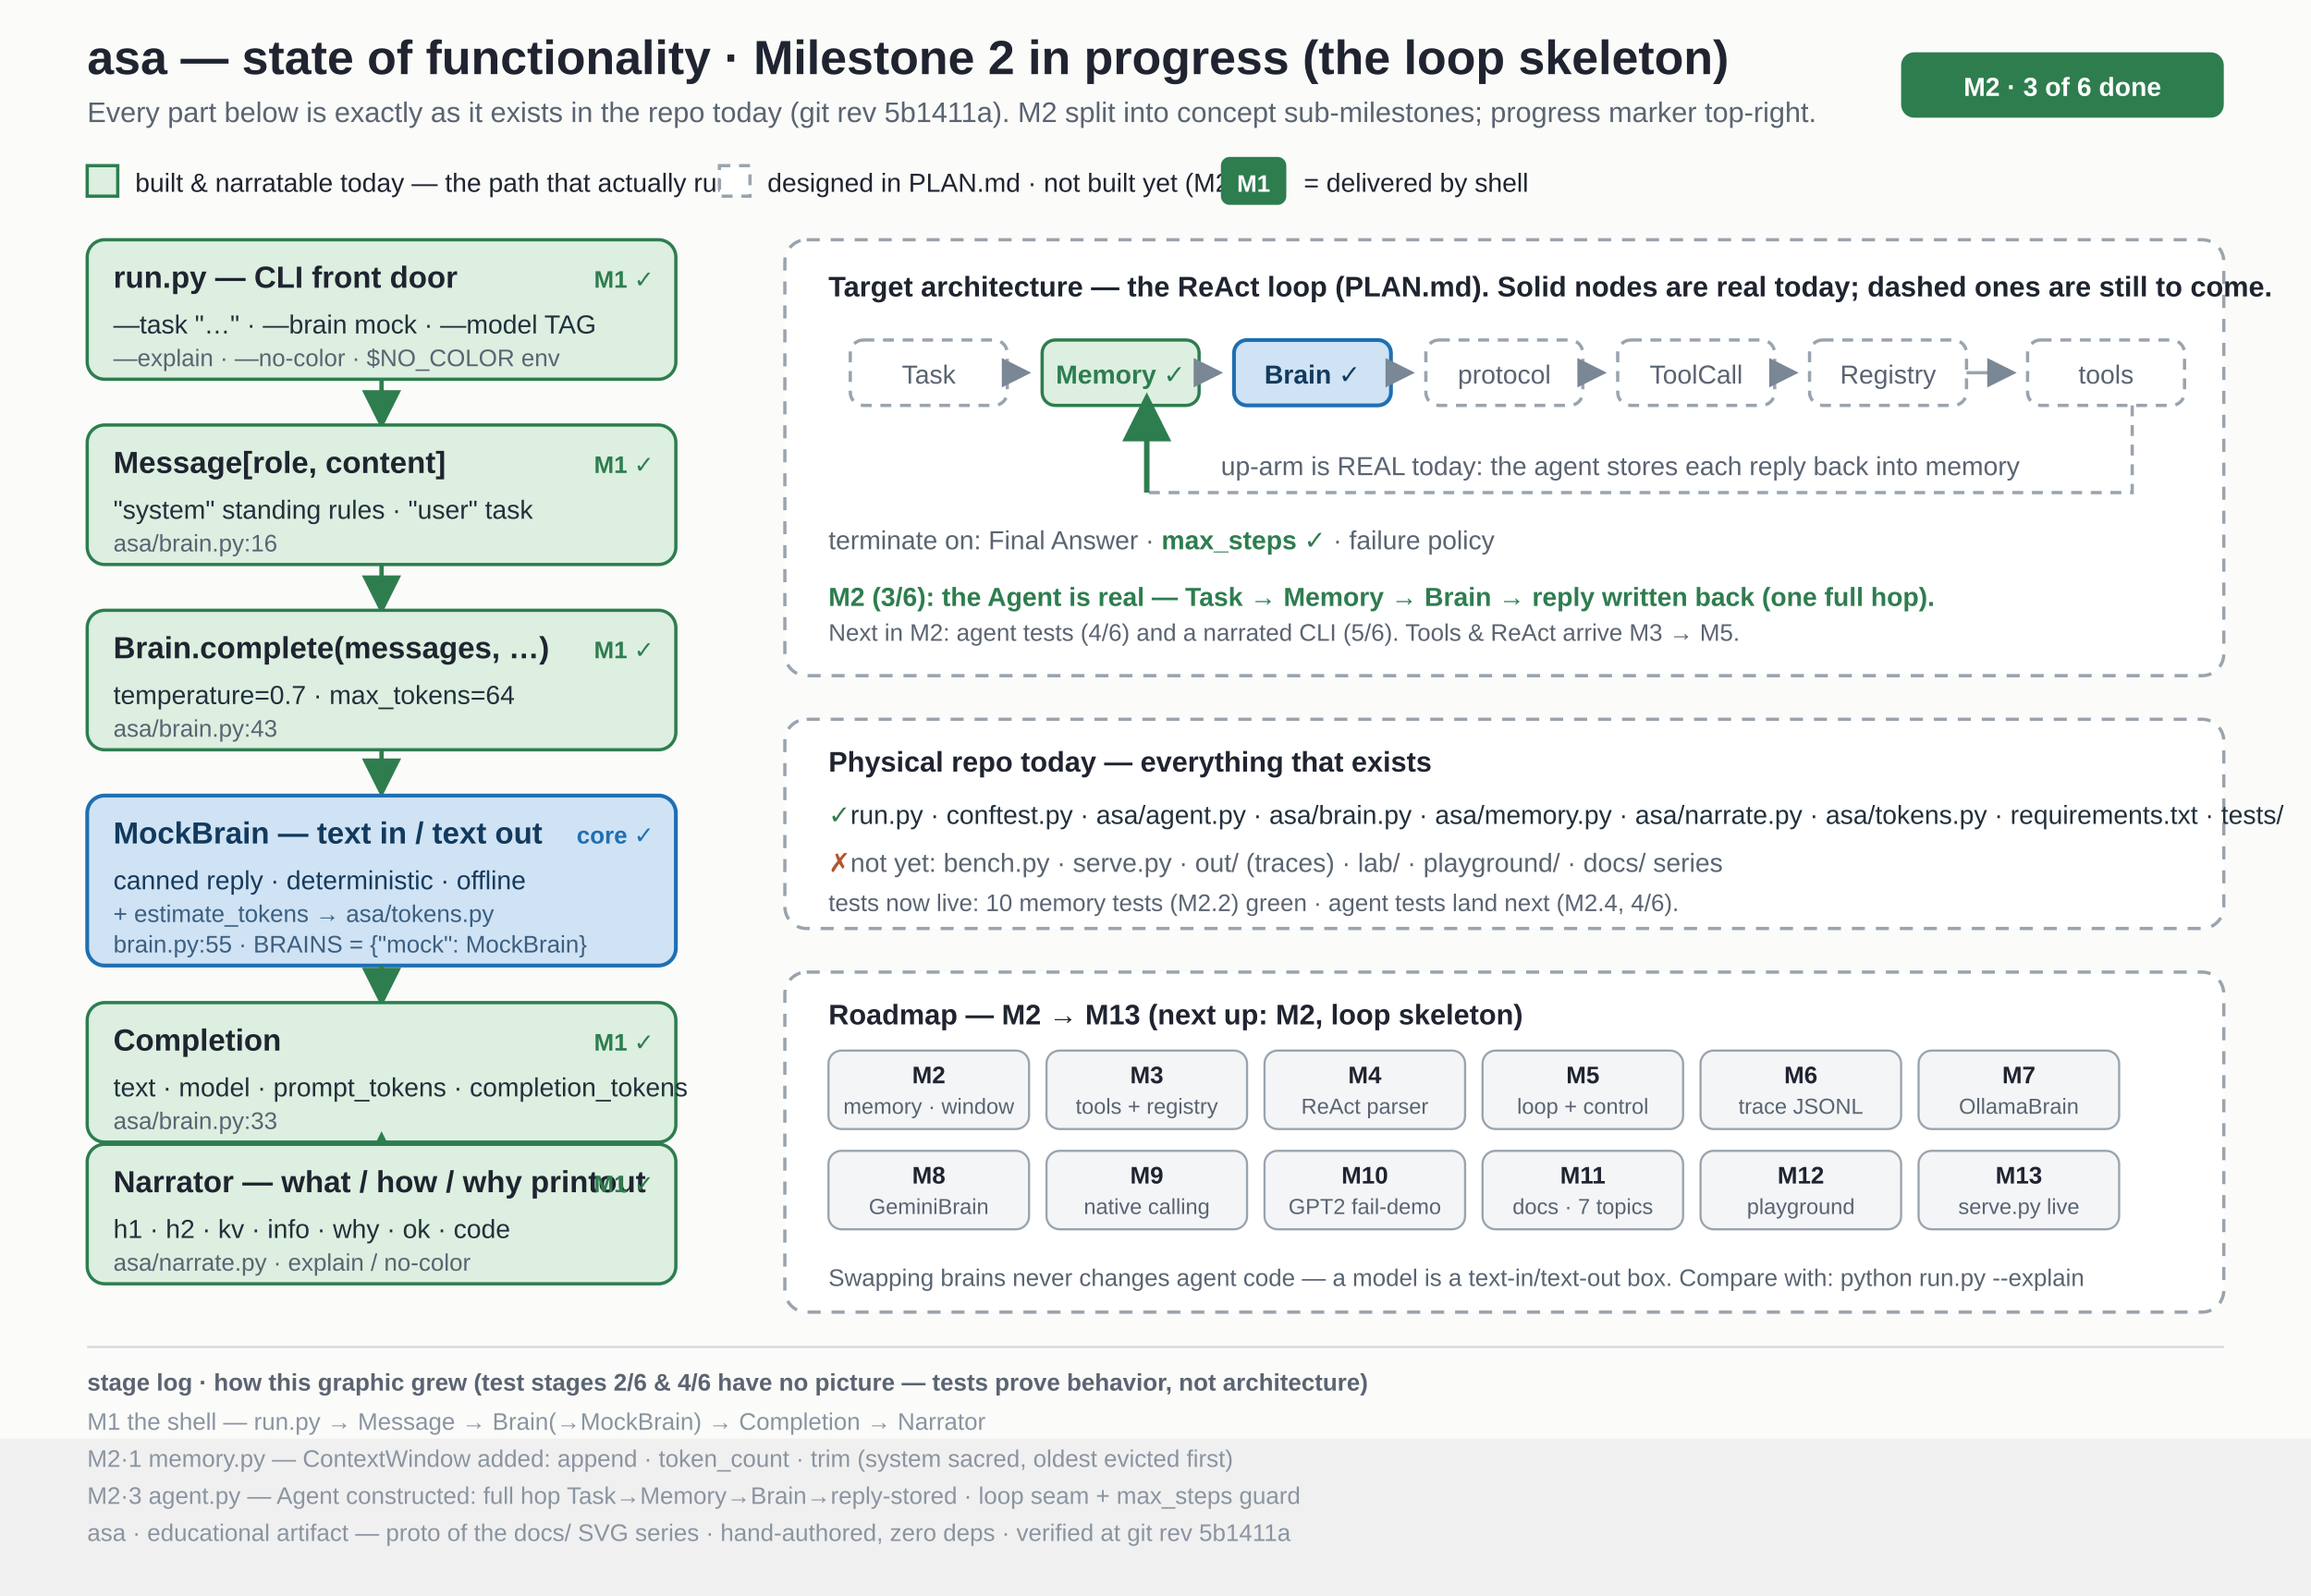
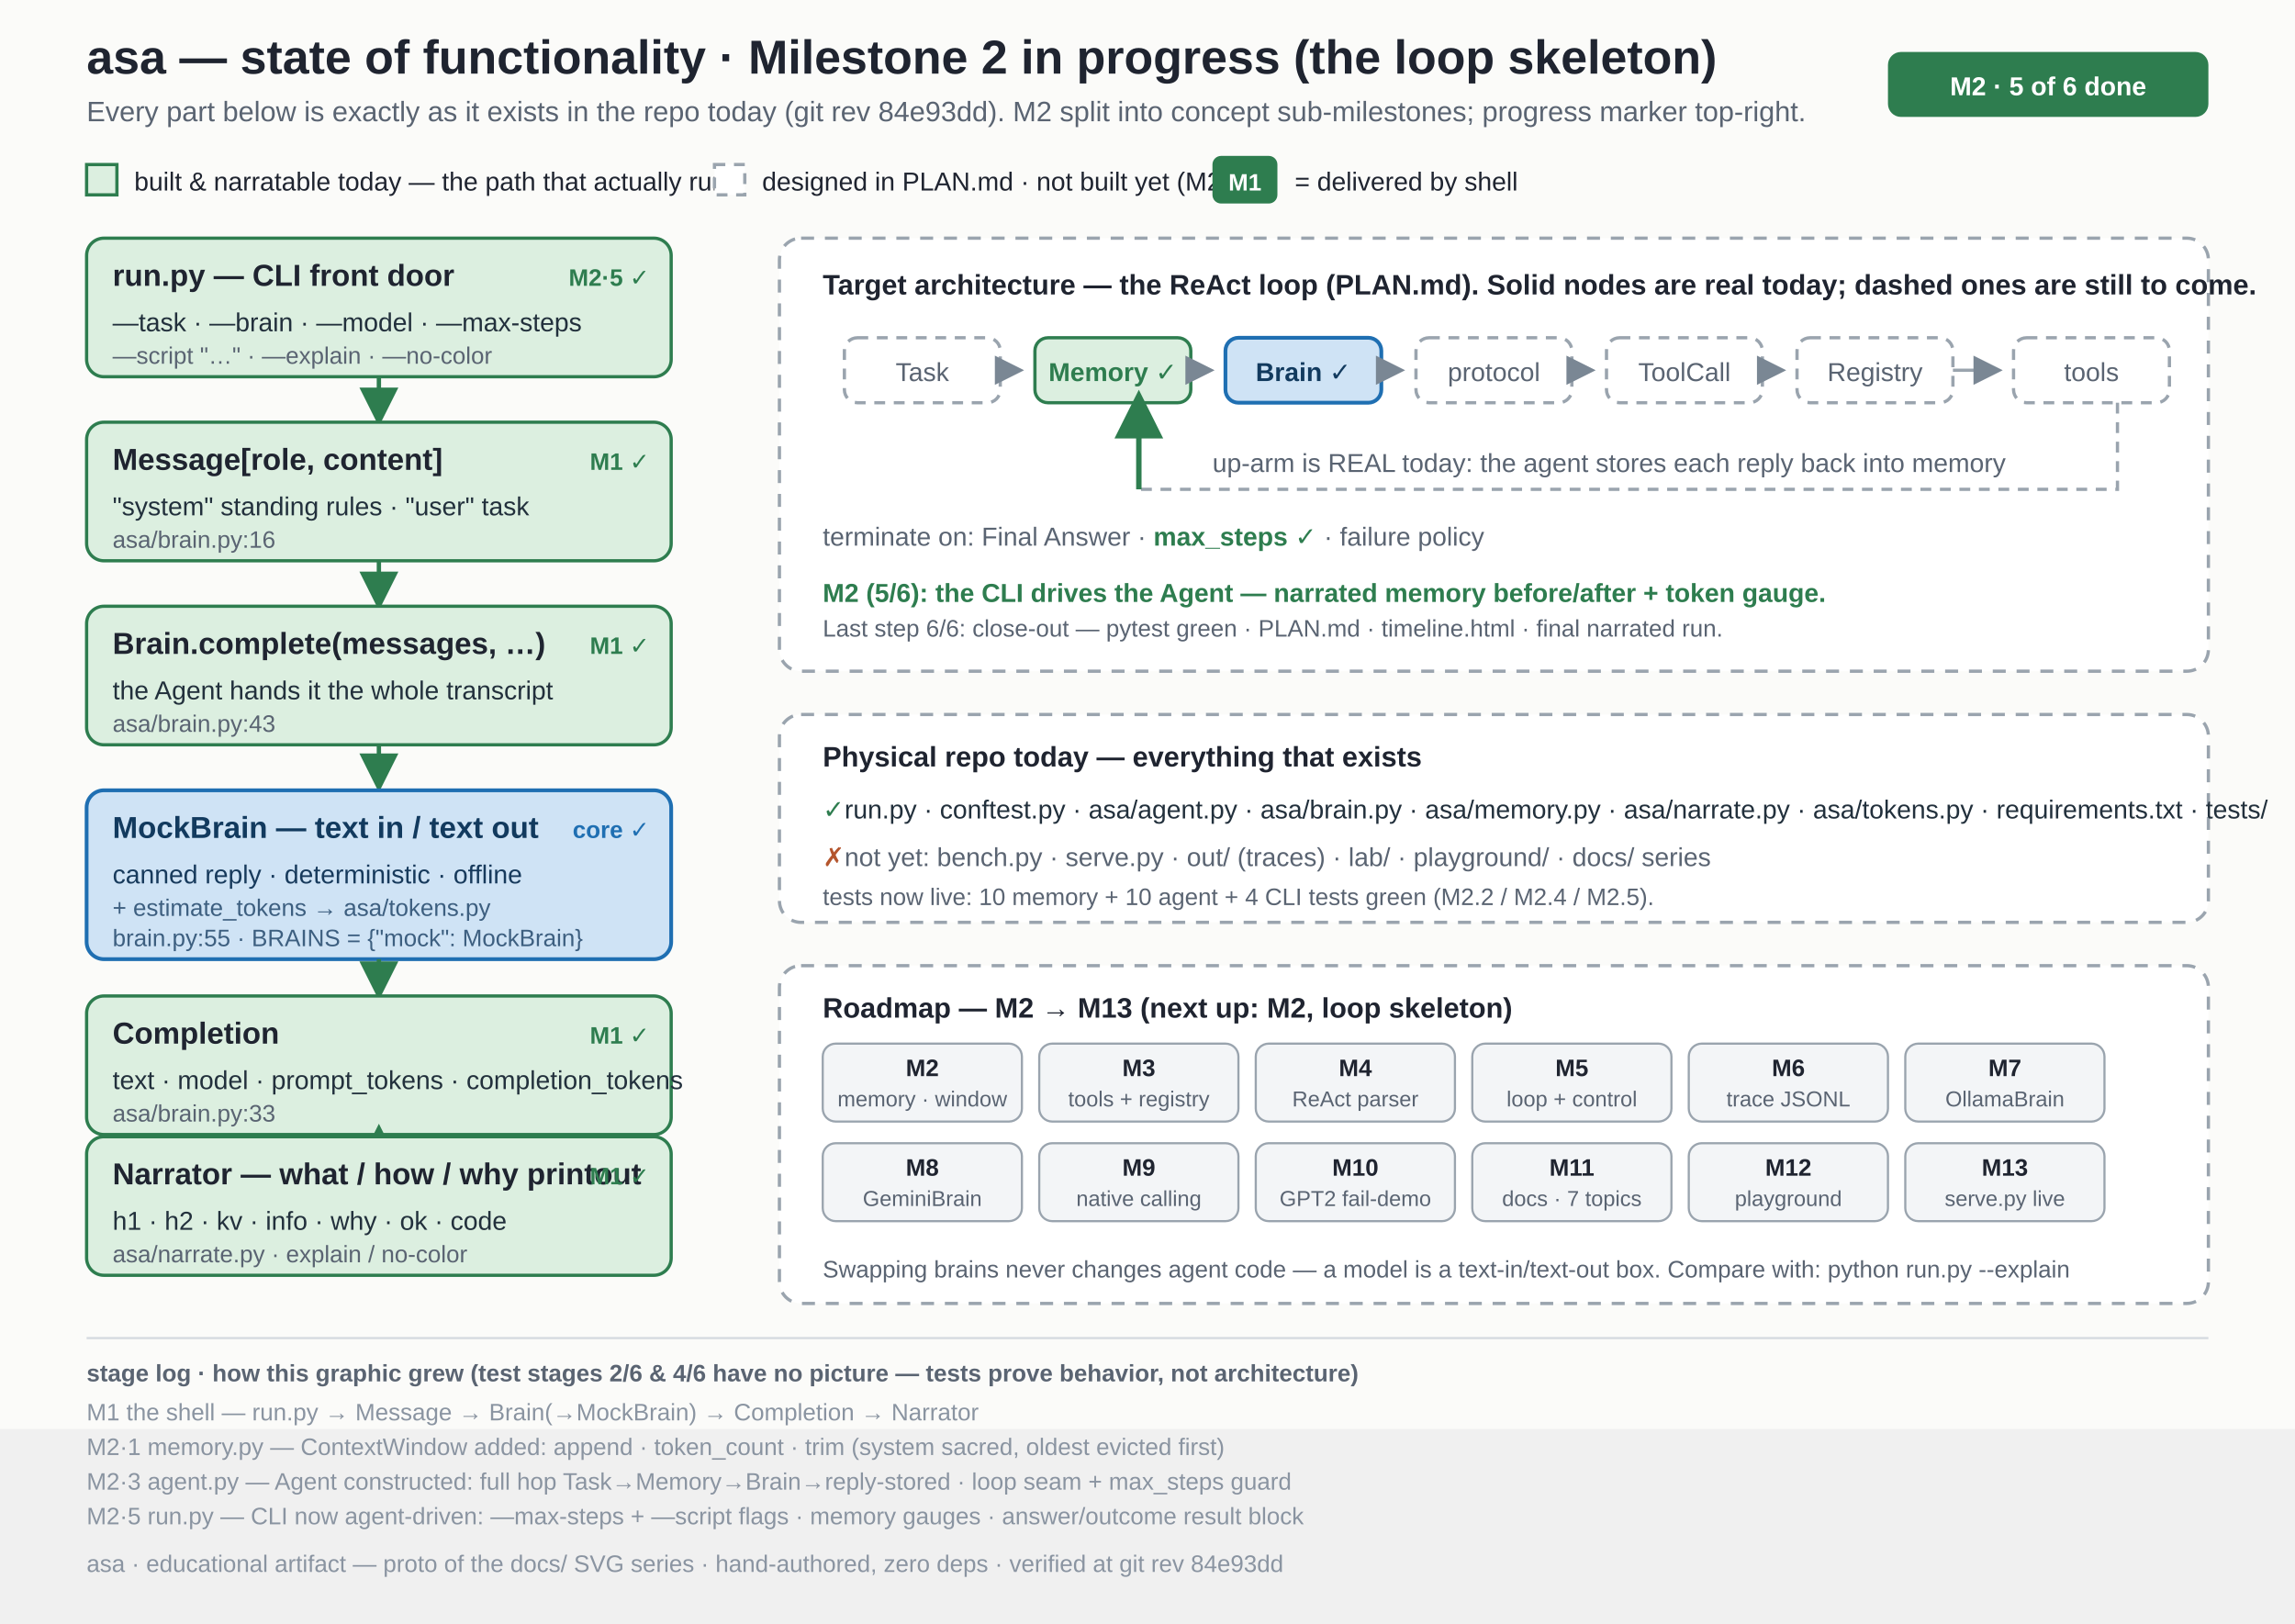
- <svg xmlns="http://www.w3.org/2000/svg" width="1060" height="732" viewBox="0 0 1060 732" font-family="system-ui, 'Segoe UI', 'Helvetica Neue', Arial, sans-serif">
+ <svg xmlns="http://www.w3.org/2000/svg" width="1060" height="750" viewBox="0 0 1060 750" font-family="system-ui, 'Segoe UI', 'Helvetica Neue', Arial, sans-serif">
  <defs>
    <marker id="arr-green" markerWidth="9" markerHeight="9" refX="7" refY="4.5" orient="auto">
      <path d="M0,0 L9,4.5 L0,9 z" fill="#2e7d4f" />
    </marker>
    <marker id="arr-grey" markerWidth="9" markerHeight="9" refX="7" refY="4.5" orient="auto">
      <path d="M0,0 L9,4.5 L0,9 z" fill="#7a8794" />
    </marker>
  </defs>
  <rect x="0" y="0" width="1060" height="660" fill="#fbfbf9" />
  <text x="40" y="34" font-size="22" font-weight="700" fill="#1f2430">asa — state of functionality · Milestone 2 in progress (the loop skeleton)</text>
-   <text x="40" y="56" font-size="13" fill="#5a6472">Every part below is exactly as it exists in the repo today (git rev 5b1411a). M2 split into concept sub-milestones; progress marker top-right.</text>
+   <text x="40" y="56" font-size="13" fill="#5a6472">Every part below is exactly as it exists in the repo today (git rev 84e93dd). M2 split into concept sub-milestones; progress marker top-right.</text>
  <g>
    <rect x="872" y="24" width="148" height="30" rx="6" fill="#2e7d4f" />
-     <text x="946" y="44" font-size="12" font-weight="700" fill="#ffffff" text-anchor="middle">M2 · 3 of 6 done</text>
+     <text x="946" y="44" font-size="12" font-weight="700" fill="#ffffff" text-anchor="middle">M2 · 5 of 6 done</text>
  </g>
  <rect x="40" y="76" width="14" height="14" fill="#dcefe0" stroke="#2e7d4f" stroke-width="1.5" />
  <text x="62" y="88" font-size="12" fill="#1f2430">built &amp; narratable today — the path that actually runs</text>
  <rect x="330" y="76" width="14" height="14" fill="#ffffff" stroke="#9aa4ae" stroke-width="1.5" stroke-dasharray="5 4" />
  <text x="352" y="88" font-size="12" fill="#1f2430">designed in PLAN.md · not built yet (M2+)</text>
  <rect x="560" y="72" width="30" height="22" rx="4" fill="#2e7d4f" />
  <text x="575" y="88" font-size="11" font-weight="700" fill="#ffffff" text-anchor="middle">M1</text>
  <text x="598" y="88" font-size="12" fill="#1f2430">= delivered by shell</text>
  <rect x="40" y="110" width="270" height="64" rx="8" fill="#dcefe0" stroke="#2e7d4f" stroke-width="1.5" />
  <text x="52" y="132" font-size="14" font-weight="700" fill="#1f2430">run.py — CLI front door</text>
-   <text x="300" y="132" font-size="11" font-weight="700" fill="#2e7d4f" text-anchor="end">M1 ✓</text>
-   <text x="52" y="153" font-size="12" fill="#22303c">—task "…" · —brain mock · —model TAG</text>
-   <text x="52" y="168" font-size="11" fill="#5a6472">—explain · —no-color · $NO_COLOR env</text>
+   <text x="300" y="132" font-size="11" font-weight="700" fill="#2e7d4f" text-anchor="end">M2·5 ✓</text>
+   <text x="52" y="153" font-size="12" fill="#22303c">—task · —brain · —model · —max-steps</text>
+   <text x="52" y="168" font-size="11" fill="#5a6472">—script "…" · —explain · —no-color</text>
  <line x1="175" y1="174" x2="175" y2="193" stroke="#2e7d4f" stroke-width="2" marker-end="url(#arr-green)" />
  <rect x="40" y="195" width="270" height="64" rx="8" fill="#dcefe0" stroke="#2e7d4f" stroke-width="1.5" />
  <text x="52" y="217" font-size="14" font-weight="700" fill="#1f2430">Message[role, content]</text>
  <text x="300" y="217" font-size="11" font-weight="700" fill="#2e7d4f" text-anchor="end">M1 ✓</text>
  <text x="52" y="238" font-size="12" fill="#22303c">"system" standing rules · "user" task</text>
  <text x="52" y="253" font-size="11" fill="#5a6472">asa/brain.py:16</text>
  <line x1="175" y1="259" x2="175" y2="278" stroke="#2e7d4f" stroke-width="2" marker-end="url(#arr-green)" />
  <rect x="40" y="280" width="270" height="64" rx="8" fill="#dcefe0" stroke="#2e7d4f" stroke-width="1.5" />
  <text x="52" y="302" font-size="14" font-weight="700" fill="#1f2430">Brain.complete(messages, …)</text>
  <text x="300" y="302" font-size="11" font-weight="700" fill="#2e7d4f" text-anchor="end">M1 ✓</text>
-   <text x="52" y="323" font-size="12" fill="#22303c">temperature=0.7 · max_tokens=64</text>
+   <text x="52" y="323" font-size="12" fill="#22303c">the Agent hands it the whole transcript</text>
  <text x="52" y="338" font-size="11" fill="#5a6472">asa/brain.py:43</text>
  <line x1="175" y1="344" x2="175" y2="362" stroke="#2e7d4f" stroke-width="2" marker-end="url(#arr-green)" />
  <rect x="40" y="365" width="270" height="78" rx="8" fill="#cfe3f5" stroke="#1f6fb2" stroke-width="1.75" />
  <text x="52" y="387" font-size="14" font-weight="700" fill="#123a5e">MockBrain — text in / text out</text>
  <text x="300" y="387" font-size="11" font-weight="700" fill="#1f6fb2" text-anchor="end">core ✓</text>
  <text x="52" y="408" font-size="12" fill="#173a5c">canned reply · deterministic · offline</text>
  <text x="52" y="423" font-size="11" fill="#3d5f80">+ estimate_tokens → asa/tokens.py</text>
  <text x="52" y="437" font-size="11" fill="#3d5f80">brain.py:55 · BRAINS = {"mock": MockBrain}</text>
  <line x1="175" y1="443" x2="175" y2="458" stroke="#2e7d4f" stroke-width="2" marker-end="url(#arr-green)" />
  <rect x="40" y="460" width="270" height="64" rx="8" fill="#dcefe0" stroke="#2e7d4f" stroke-width="1.5" />
  <text x="52" y="482" font-size="14" font-weight="700" fill="#1f2430">Completion</text>
  <text x="300" y="482" font-size="11" font-weight="700" fill="#2e7d4f" text-anchor="end">M1 ✓</text>
  <text x="52" y="503" font-size="12" fill="#22303c">text · model · prompt_tokens · completion_tokens</text>
  <text x="52" y="518" font-size="11" fill="#5a6472">asa/brain.py:33</text>
  <line x1="175" y1="525" x2="175" y2="523" stroke="#2e7d4f" stroke-width="2" marker-end="url(#arr-green)" />
  <rect x="40" y="525" width="270" height="64" rx="8" fill="#dcefe0" stroke="#2e7d4f" stroke-width="1.5" />
  <text x="52" y="547" font-size="14" font-weight="700" fill="#1f2430">Narrator — what / how / why printout</text>
  <text x="300" y="547" font-size="11" font-weight="700" fill="#2e7d4f" text-anchor="end">M1 ✓</text>
  <text x="52" y="568" font-size="12" fill="#22303c">h1 · h2 · kv · info · why · ok · code</text>
  <text x="52" y="583" font-size="11" fill="#5a6472">asa/narrate.py · explain / no-color</text>
  <rect x="360" y="110" width="660" height="200" rx="10" fill="#ffffff" stroke="#9aa4ae" stroke-width="1.5" stroke-dasharray="6 5" />
  <text x="380" y="136" font-size="13" font-weight="700" fill="#1f2430">Target architecture — the ReAct loop (PLAN.md). Solid nodes are real today; dashed ones are still to come.</text>
  <rect x="390" y="156" width="72" height="30" rx="6" fill="#ffffff" stroke="#9aa4ae" stroke-width="1.5" stroke-dasharray="5 4" />
  <text x="426" y="176" font-size="12" fill="#5a6472" text-anchor="middle">Task</text>
  <rect x="478" y="156" width="72" height="30" rx="6" fill="#dcefe0" stroke="#2e7d4f" stroke-width="1.5" />
  <text x="514" y="176" font-size="12" font-weight="700" fill="#2e7d4f" text-anchor="middle">Memory ✓</text>
  <rect x="566" y="156" width="72" height="30" rx="6" fill="#cfe3f5" stroke="#1f6fb2" stroke-width="1.75" />
  <text x="602" y="176" font-size="12" font-weight="700" fill="#123a5e" text-anchor="middle">Brain ✓</text>
  <rect x="654" y="156" width="72" height="30" rx="6" fill="#ffffff" stroke="#9aa4ae" stroke-width="1.5" stroke-dasharray="5 4" />
  <text x="690" y="176" font-size="12" fill="#5a6472" text-anchor="middle">protocol</text>
  <rect x="742" y="156" width="72" height="30" rx="6" fill="#ffffff" stroke="#9aa4ae" stroke-width="1.5" stroke-dasharray="5 4" />
  <text x="778" y="176" font-size="12" fill="#5a6472" text-anchor="middle">ToolCall</text>
  <rect x="830" y="156" width="72" height="30" rx="6" fill="#ffffff" stroke="#9aa4ae" stroke-width="1.5" stroke-dasharray="5 4" />
  <text x="866" y="176" font-size="12" fill="#5a6472" text-anchor="middle">Registry</text>
  <rect x="930" y="156" width="72" height="30" rx="6" fill="#ffffff" stroke="#9aa4ae" stroke-width="1.5" stroke-dasharray="5 4" />
  <text x="966" y="176" font-size="12" fill="#5a6472" text-anchor="middle">tools</text>
  <path d="M462,171 L470,171" stroke="#9aa4ae" stroke-width="1.5" marker-end="url(#arr-grey)" />
  <path d="M550,171 L558,171" stroke="#9aa4ae" stroke-width="1.5" marker-end="url(#arr-grey)" />
  <path d="M638,171 L646,171" stroke="#9aa4ae" stroke-width="1.5" marker-end="url(#arr-grey)" />
  <path d="M726,171 L734,171" stroke="#9aa4ae" stroke-width="1.5" marker-end="url(#arr-grey)" />
  <path d="M814,171 L822,171" stroke="#9aa4ae" stroke-width="1.5" marker-end="url(#arr-grey)" />
  <path d="M902,171 L922,171" stroke="#9aa4ae" stroke-width="1.5" marker-end="url(#arr-grey)" />
  <path d="M978,186 V226 H526" fill="none" stroke="#9aa4ae" stroke-width="1.5" stroke-dasharray="5 4" />
  <path d="M526,226 V185" fill="none" stroke="#2e7d4f" stroke-width="2.5" marker-end="url(#arr-green)" />
  <text x="560" y="218" font-size="12" fill="#5a6472">up-arm is REAL today: the agent stores each reply back into memory</text>
  <text x="380" y="252" font-size="12" fill="#5a6472">terminate on: Final Answer · <tspan fill="#2e7d4f" font-weight="700">max_steps ✓</tspan> · failure policy</text>
-   <text x="380" y="278" font-size="12" font-weight="700" fill="#2e7d4f">M2 (3/6): the Agent is real — Task → Memory → Brain → reply written back (one full hop).</text>
-   <text x="380" y="294" font-size="11" fill="#5a6472">Next in M2: agent tests (4/6) and a narrated CLI (5/6). Tools &amp; ReAct arrive M3 → M5.</text>
+   <text x="380" y="278" font-size="12" font-weight="700" fill="#2e7d4f">M2 (5/6): the CLI drives the Agent — narrated memory before/after + token gauge.</text>
+   <text x="380" y="294" font-size="11" fill="#5a6472">Last step 6/6: close-out — pytest green · PLAN.md · timeline.html · final narrated run.</text>
  <rect x="360" y="330" width="660" height="96" rx="10" fill="#ffffff" stroke="#9aa4ae" stroke-width="1.5" stroke-dasharray="6 5" />
  <text x="380" y="354" font-size="13" font-weight="700" fill="#1f2430">Physical repo today — everything that exists</text>
  <text x="380" y="378" font-size="12" fill="#22303c">
    <tspan fill="#2e7d4f" font-weight="700">✓ </tspan>run.py · conftest.py · asa/agent.py · asa/brain.py · asa/memory.py · asa/narrate.py · asa/tokens.py · requirements.txt · tests/</text>
  <text x="380" y="400" font-size="12" fill="#5a6472">
    <tspan fill="#b4552d" font-weight="700">✗ </tspan>not yet: bench.py · serve.py · out/ (traces) · lab/ · playground/ · docs/ series</text>
-   <text x="380" y="418" font-size="11" fill="#5a6472">tests now live: 10 memory tests (M2.2) green · agent tests land next (M2.4, 4/6).</text>
+   <text x="380" y="418" font-size="11" fill="#5a6472">tests now live: 10 memory + 10 agent + 4 CLI tests green (M2.2 / M2.4 / M2.5).</text>
  <rect x="360" y="446" width="660" height="156" rx="10" fill="#ffffff" stroke="#9aa4ae" stroke-width="1.5" stroke-dasharray="6 5" />
  <text x="380" y="470" font-size="13" font-weight="700" fill="#1f2430">Roadmap — M2 → M13 (next up: M2, loop skeleton)</text>
  <g font-size="10" fill="#5a6472">
    <rect x="380" y="482" width="92" height="36" rx="6" fill="#f3f5f7" stroke="#9aa4ae" stroke-width="1" />
    <text x="426" y="497" font-size="11" font-weight="700" fill="#1f2430" text-anchor="middle">M2</text>
    <text x="426" y="511" text-anchor="middle">memory · window</text>
    <rect x="480" y="482" width="92" height="36" rx="6" fill="#f3f5f7" stroke="#9aa4ae" stroke-width="1" />
    <text x="526" y="497" font-size="11" font-weight="700" fill="#1f2430" text-anchor="middle">M3</text>
    <text x="526" y="511" text-anchor="middle">tools + registry</text>
    <rect x="580" y="482" width="92" height="36" rx="6" fill="#f3f5f7" stroke="#9aa4ae" stroke-width="1" />
    <text x="626" y="497" font-size="11" font-weight="700" fill="#1f2430" text-anchor="middle">M4</text>
    <text x="626" y="511" text-anchor="middle">ReAct parser</text>
    <rect x="680" y="482" width="92" height="36" rx="6" fill="#f3f5f7" stroke="#9aa4ae" stroke-width="1" />
    <text x="726" y="497" font-size="11" font-weight="700" fill="#1f2430" text-anchor="middle">M5</text>
    <text x="726" y="511" text-anchor="middle">loop + control</text>
    <rect x="780" y="482" width="92" height="36" rx="6" fill="#f3f5f7" stroke="#9aa4ae" stroke-width="1" />
    <text x="826" y="497" font-size="11" font-weight="700" fill="#1f2430" text-anchor="middle">M6</text>
    <text x="826" y="511" text-anchor="middle">trace JSONL</text>
    <rect x="880" y="482" width="92" height="36" rx="6" fill="#f3f5f7" stroke="#9aa4ae" stroke-width="1" />
    <text x="926" y="497" font-size="11" font-weight="700" fill="#1f2430" text-anchor="middle">M7</text>
    <text x="926" y="511" text-anchor="middle">OllamaBrain</text>
    <rect x="380" y="528" width="92" height="36" rx="6" fill="#f3f5f7" stroke="#9aa4ae" stroke-width="1" />
    <text x="426" y="543" font-size="11" font-weight="700" fill="#1f2430" text-anchor="middle">M8</text>
    <text x="426" y="557" text-anchor="middle">GeminiBrain</text>
    <rect x="480" y="528" width="92" height="36" rx="6" fill="#f3f5f7" stroke="#9aa4ae" stroke-width="1" />
    <text x="526" y="543" font-size="11" font-weight="700" fill="#1f2430" text-anchor="middle">M9</text>
    <text x="526" y="557" text-anchor="middle">native calling</text>
    <rect x="580" y="528" width="92" height="36" rx="6" fill="#f3f5f7" stroke="#9aa4ae" stroke-width="1" />
    <text x="626" y="543" font-size="11" font-weight="700" fill="#1f2430" text-anchor="middle">M10</text>
    <text x="626" y="557" text-anchor="middle">GPT2 fail-demo</text>
    <rect x="680" y="528" width="92" height="36" rx="6" fill="#f3f5f7" stroke="#9aa4ae" stroke-width="1" />
    <text x="726" y="543" font-size="11" font-weight="700" fill="#1f2430" text-anchor="middle">M11</text>
    <text x="726" y="557" text-anchor="middle">docs · 7 topics</text>
    <rect x="780" y="528" width="92" height="36" rx="6" fill="#f3f5f7" stroke="#9aa4ae" stroke-width="1" />
    <text x="826" y="543" font-size="11" font-weight="700" fill="#1f2430" text-anchor="middle">M12</text>
    <text x="826" y="557" text-anchor="middle">playground</text>
    <rect x="880" y="528" width="92" height="36" rx="6" fill="#f3f5f7" stroke="#9aa4ae" stroke-width="1" />
    <text x="926" y="543" font-size="11" font-weight="700" fill="#1f2430" text-anchor="middle">M13</text>
    <text x="926" y="557" text-anchor="middle">serve.py live</text>
  </g>
  <text x="380" y="590" font-size="11" fill="#5a6472">Swapping brains never changes agent code — a model is a text-in/text-out box. Compare with: python run.py --explain</text>
  <line x1="40" y1="618" x2="1020" y2="618" stroke="#d5dae0" stroke-width="1" />
  <text x="40" y="638" font-size="11" font-weight="700" fill="#5a6472">stage log · how this graphic grew  (test stages 2/6 &amp; 4/6 have no picture — tests prove behavior, not architecture)</text>
  <text x="40" y="656" font-size="11" fill="#8a94a1">M1    the shell — run.py → Message → Brain(→MockBrain) → Completion → Narrator</text>
-   <text x="40" y="673" font-size="11" fill="#8a94a1">M2·1  memory.py — ContextWindow added: append · token_count · trim (system sacred, oldest evicted first)</text>
-   <text x="40" y="690" font-size="11" fill="#8a94a1">M2·3  agent.py — Agent constructed: full hop Task→Memory→Brain→reply-stored · loop seam + max_steps guard</text>
-   <text x="40" y="707" font-size="11" fill="#8a94a1">asa · educational artifact — proto of the docs/ SVG series · hand-authored, zero deps · verified at git rev 5b1411a</text>
+   <text x="40" y="672" font-size="11" fill="#8a94a1">M2·1  memory.py — ContextWindow added: append · token_count · trim (system sacred, oldest evicted first)</text>
+   <text x="40" y="688" font-size="11" fill="#8a94a1">M2·3  agent.py — Agent constructed: full hop Task→Memory→Brain→reply-stored · loop seam + max_steps guard</text>
+   <text x="40" y="704" font-size="11" fill="#8a94a1">M2·5  run.py — CLI now agent-driven: —max-steps + —script flags · memory gauges · answer/outcome result block</text>
+   <text x="40" y="726" font-size="11" fill="#8a94a1">asa · educational artifact — proto of the docs/ SVG series · hand-authored, zero deps · verified at git rev 84e93dd</text>
</svg>
